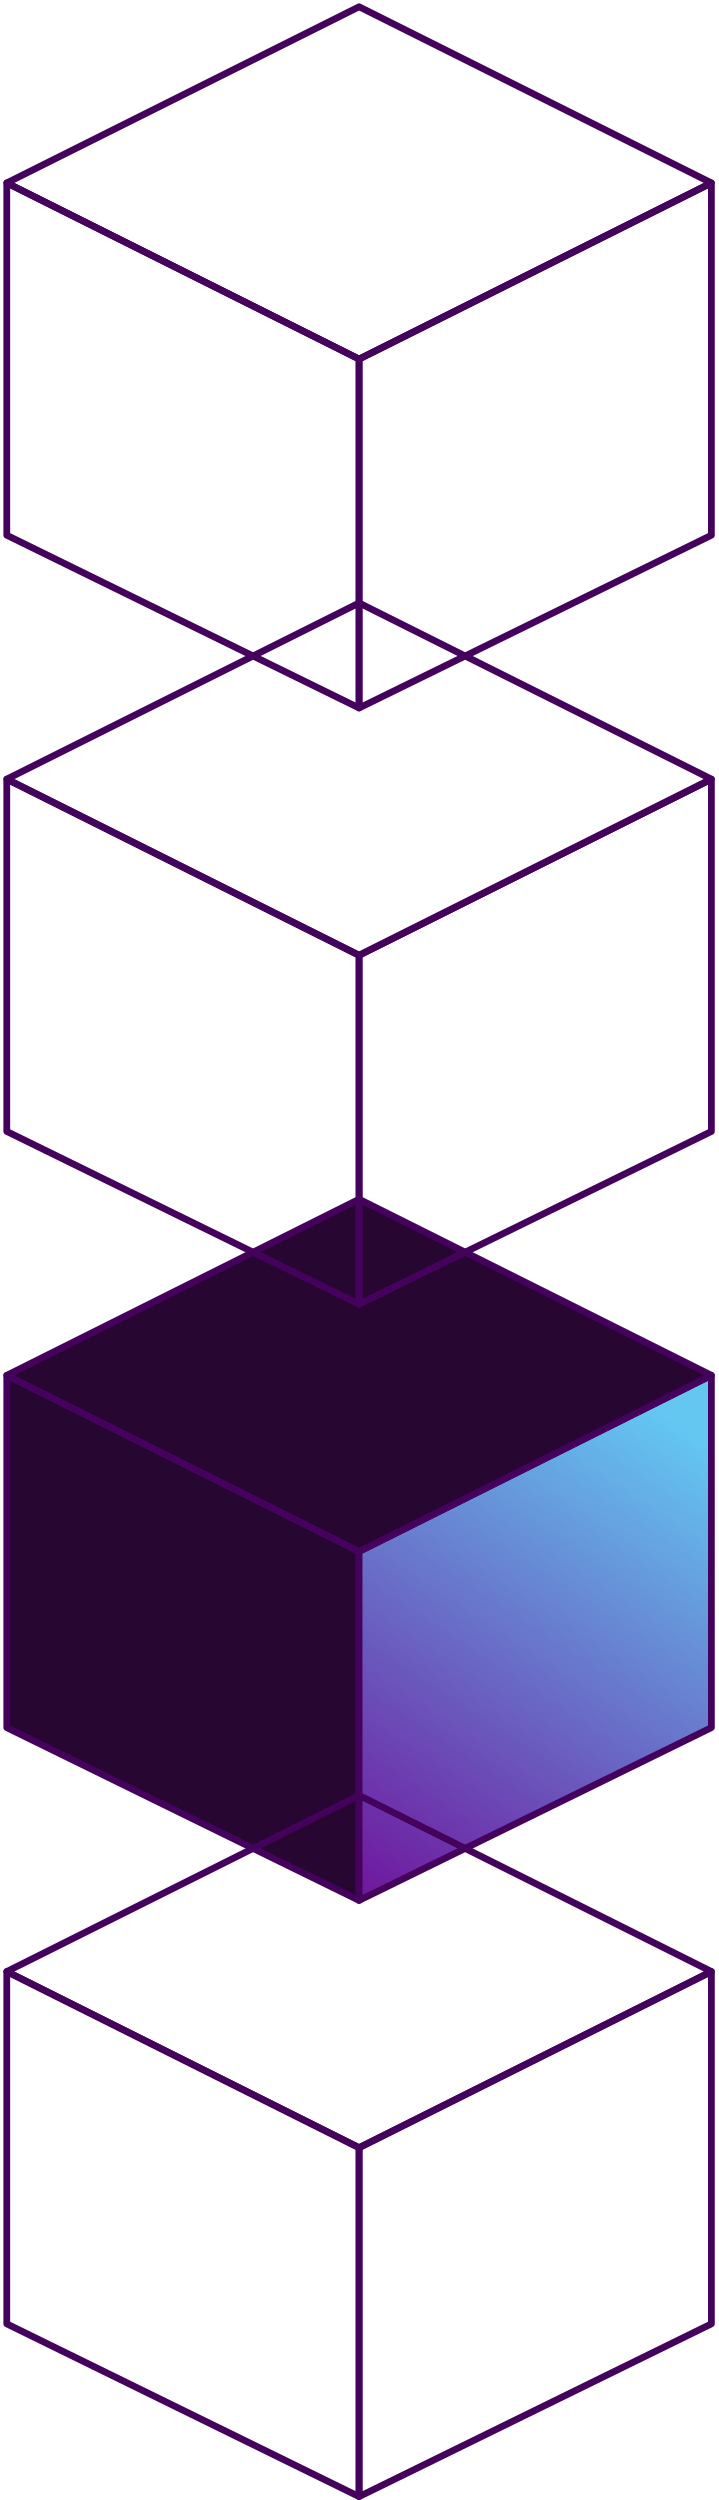
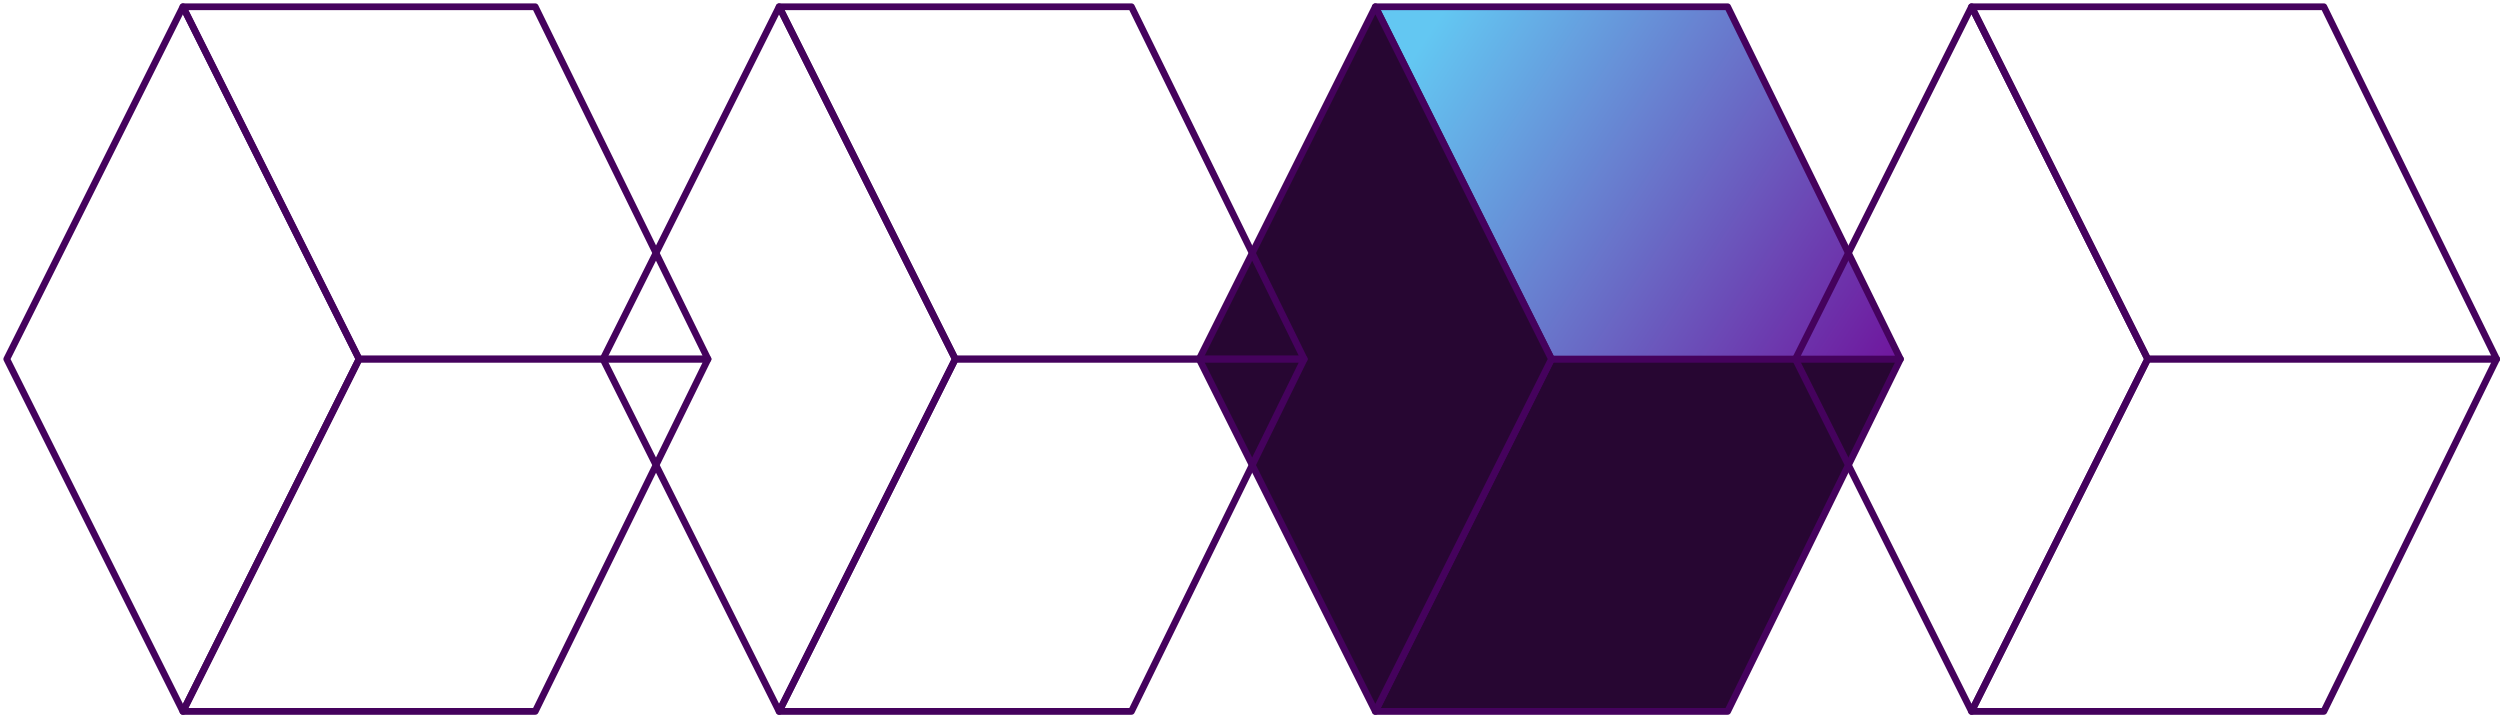
- <svg xmlns="http://www.w3.org/2000/svg" width="106" height="369" viewBox="0 0 106 369" fill="none">
-   <path d="M53 280.5V229L1 203V255L53 280.5Z" fill="#270632" stroke="#45025D" stroke-linejoin="round" />
-   <path d="M53 280.5V229L105 203V255L53 280.5Z" fill="url(#paint0_linear_4_231)" stroke="#45025D" stroke-linejoin="round" />
-   <path d="M1 203L53 229L105 203L53 177L1 203Z" fill="#270632" stroke="#45025D" stroke-linejoin="round" />
-   <path d="M53 368.5V317L1 291V343L53 368.5Z" stroke="#45025D" stroke-linejoin="round" />
-   <path d="M53 368.5V317L105 291V343L53 368.5Z" stroke="#45025D" stroke-linejoin="round" />
-   <path d="M1 291L53 317L105 291L53 265L1 291Z" stroke="#45025D" stroke-linejoin="round" />
-   <path d="M53 104.5V53L1 27V79L53 104.5Z" stroke="#45025D" stroke-linejoin="round" />
-   <path d="M53 104.5V53L105 27V79L53 104.5Z" stroke="#45025D" stroke-linejoin="round" />
-   <path d="M1 27L53 53L105 27L53 1L1 27Z" stroke="#45025D" stroke-linejoin="round" />
-   <path d="M53 192.5V141L1 115V167L53 192.5Z" stroke="#45025D" stroke-linejoin="round" />
-   <path d="M53 192.5V141L105 115V167L53 192.5Z" stroke="#45025D" stroke-linejoin="round" />
-   <path d="M1 115L53 141L105 115L53 89L1 115Z" stroke="#45025D" stroke-linejoin="round" />
+ <svg xmlns="http://www.w3.org/2000/svg" width="369" height="106" viewBox="0 0 369 106" fill="none">
+   <path d="M280.5 53L229 53L203 105L255 105L280.5 53Z" fill="#270632" stroke="#45025D" stroke-linejoin="round" />
+   <path d="M280.5 53L229 53L203 1L255 1L280.5 53Z" fill="url(#paint0_linear_7_908)" stroke="#45025D" stroke-linejoin="round" />
+   <path d="M203 105L229 53L203 1L177 53L203 105Z" fill="#270632" stroke="#45025D" stroke-linejoin="round" />
+   <path d="M368.5 53L317 53L291 105L343 105L368.5 53Z" stroke="#45025D" stroke-linejoin="round" />
+   <path d="M368.5 53L317 53L291 1L343 1L368.5 53Z" stroke="#45025D" stroke-linejoin="round" />
+   <path d="M291 105L317 53L291 1L265 53L291 105Z" stroke="#45025D" stroke-linejoin="round" />
+   <path d="M104.5 53L53 53L27 105L79 105L104.5 53Z" stroke="#45025D" stroke-linejoin="round" />
+   <path d="M104.5 53L53 53L27 1L79 1L104.5 53Z" stroke="#45025D" stroke-linejoin="round" />
+   <path d="M27 105L53 53L27 1L1 53L27 105Z" stroke="#45025D" stroke-linejoin="round" />
+   <path d="M192.5 53L141 53L115 105L167 105L192.5 53Z" stroke="#45025D" stroke-linejoin="round" />
+   <path d="M192.5 53L141 53L115 1L167 1L192.5 53Z" stroke="#45025D" stroke-linejoin="round" />
+   <path d="M115 105L141 53L115 1L89 53L115 105Z" stroke="#45025D" stroke-linejoin="round" />
  <defs>
-     <linearGradient id="paint0_linear_4_231" x1="100.5" y1="210.5" x2="50.5" y2="287" gradientUnits="userSpaceOnUse">
+     <linearGradient id="paint0_linear_7_908" x1="210.5" y1="5.5" x2="287" y2="55.5" gradientUnits="userSpaceOnUse">
      <stop stop-color="#63C7F2" />
      <stop offset="1" stop-color="#700796" />
    </linearGradient>
  </defs>
</svg>
